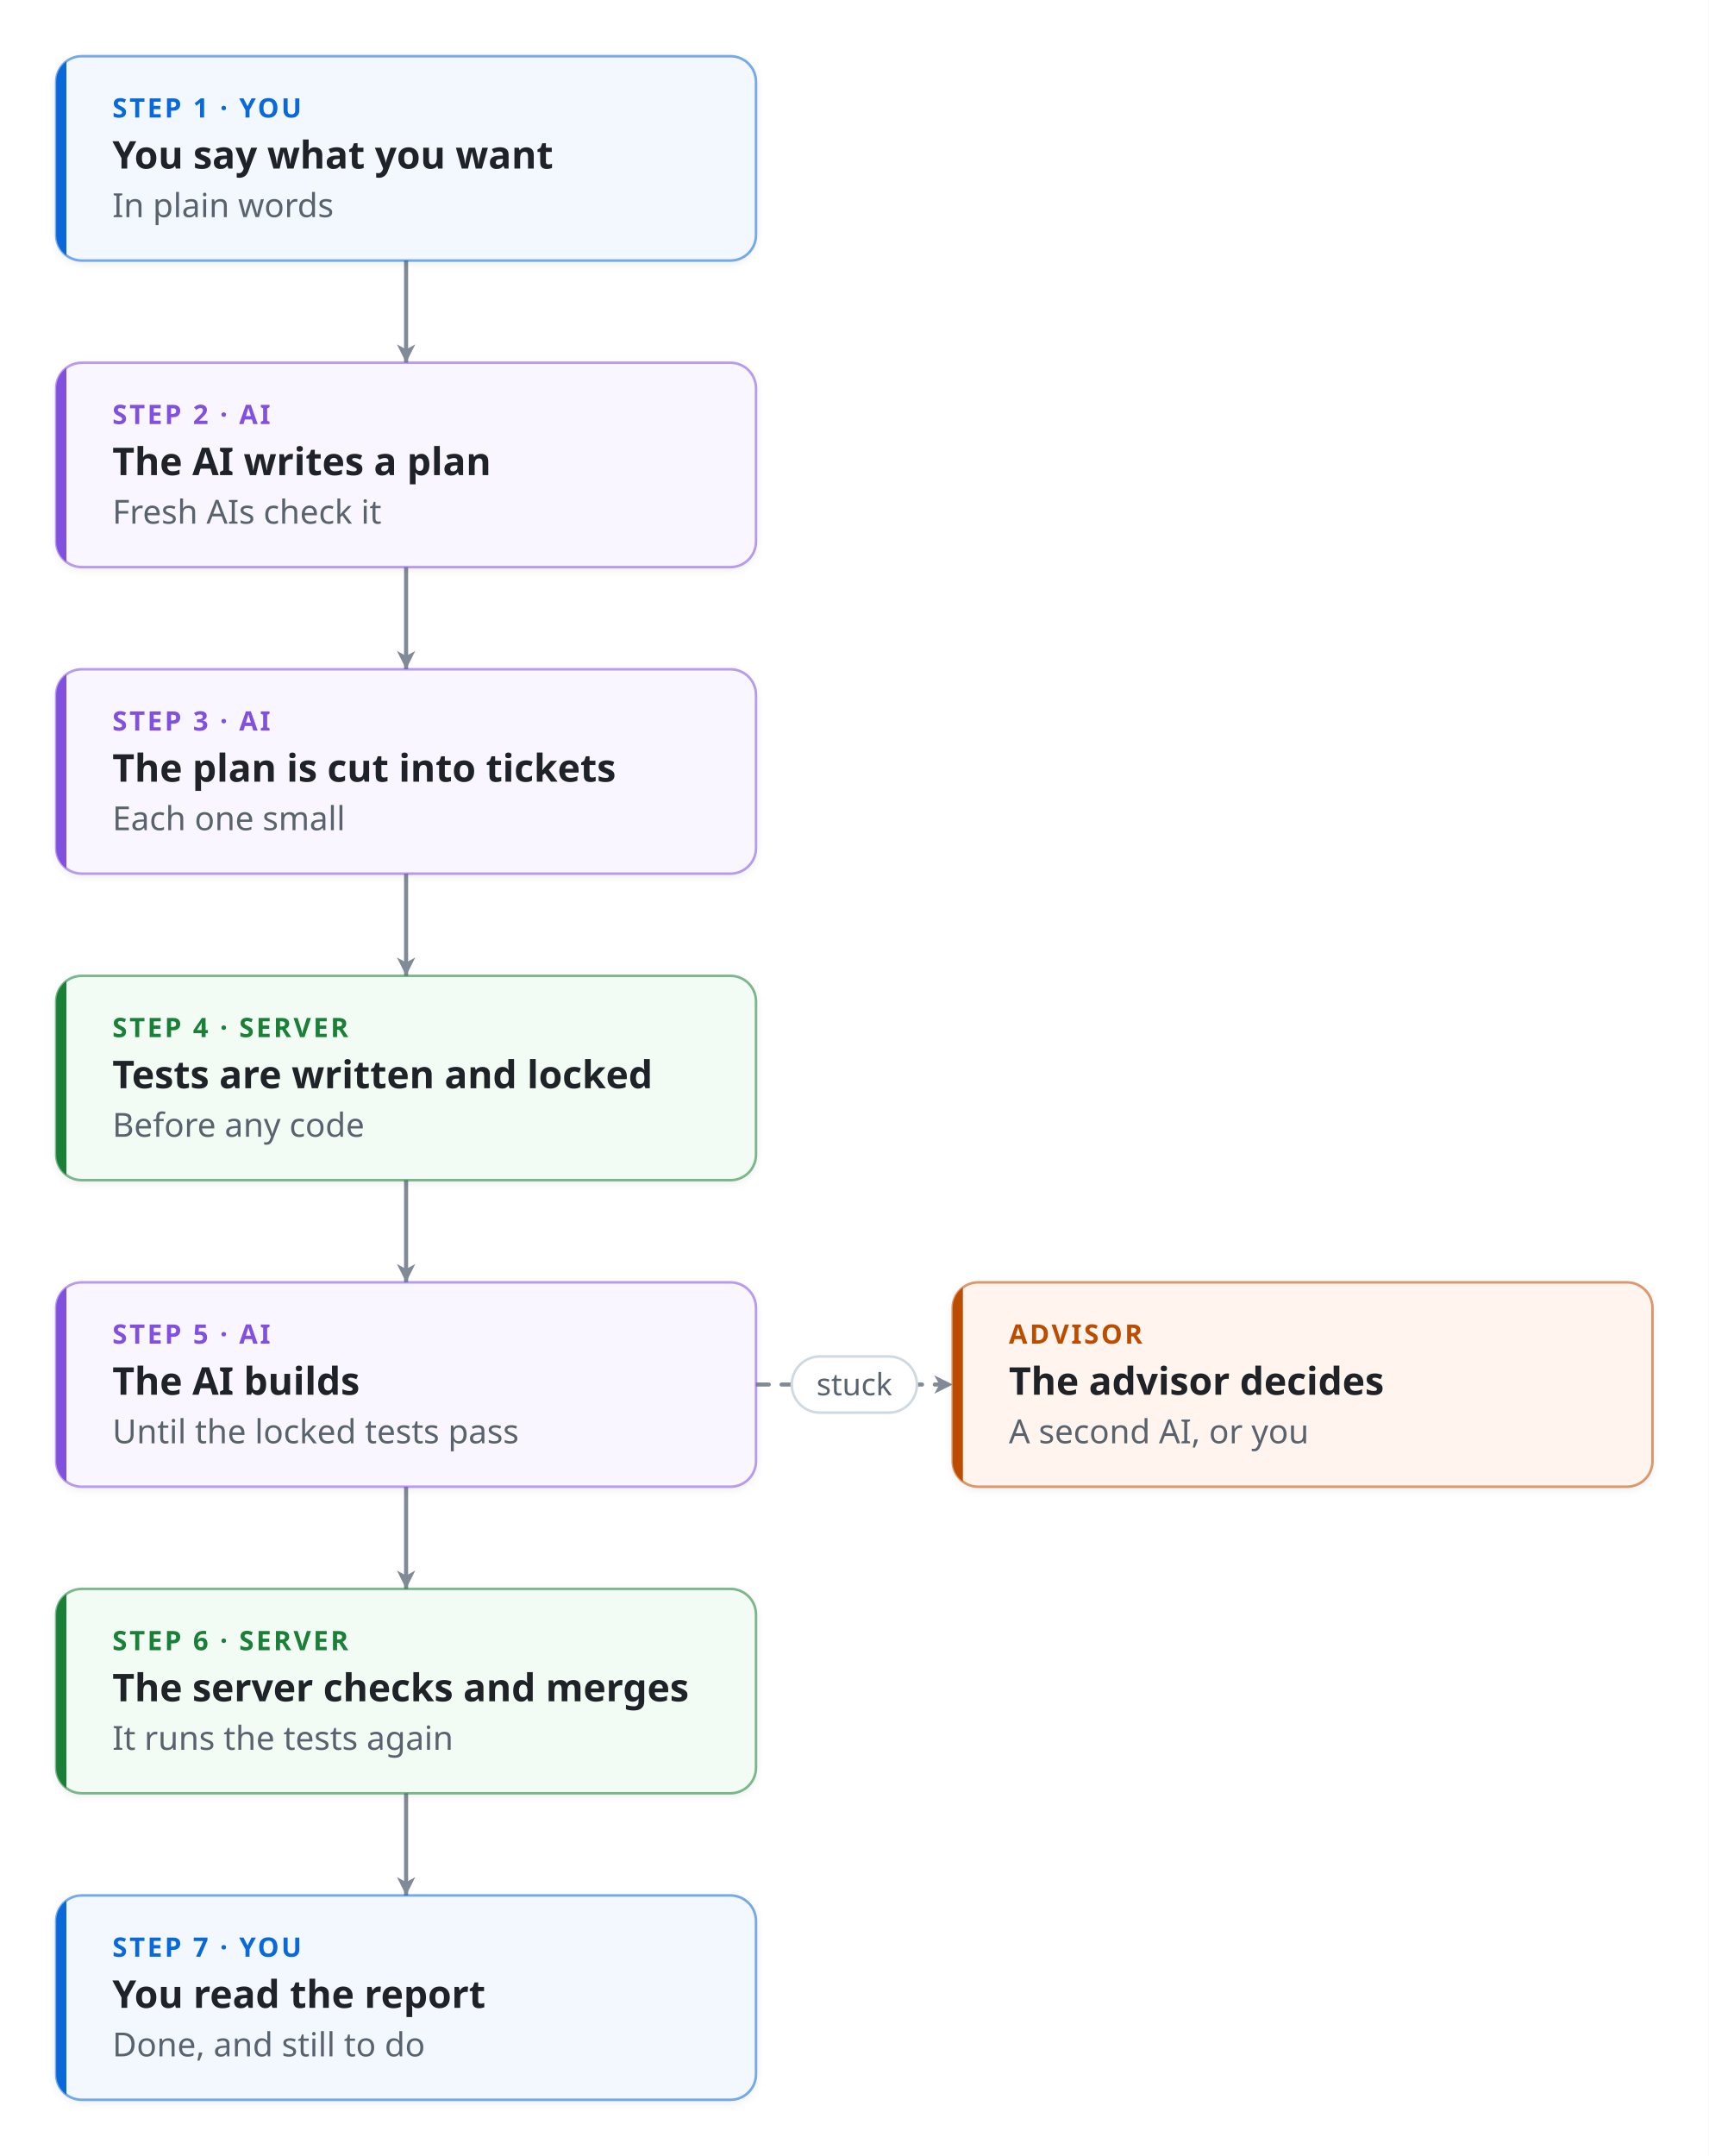
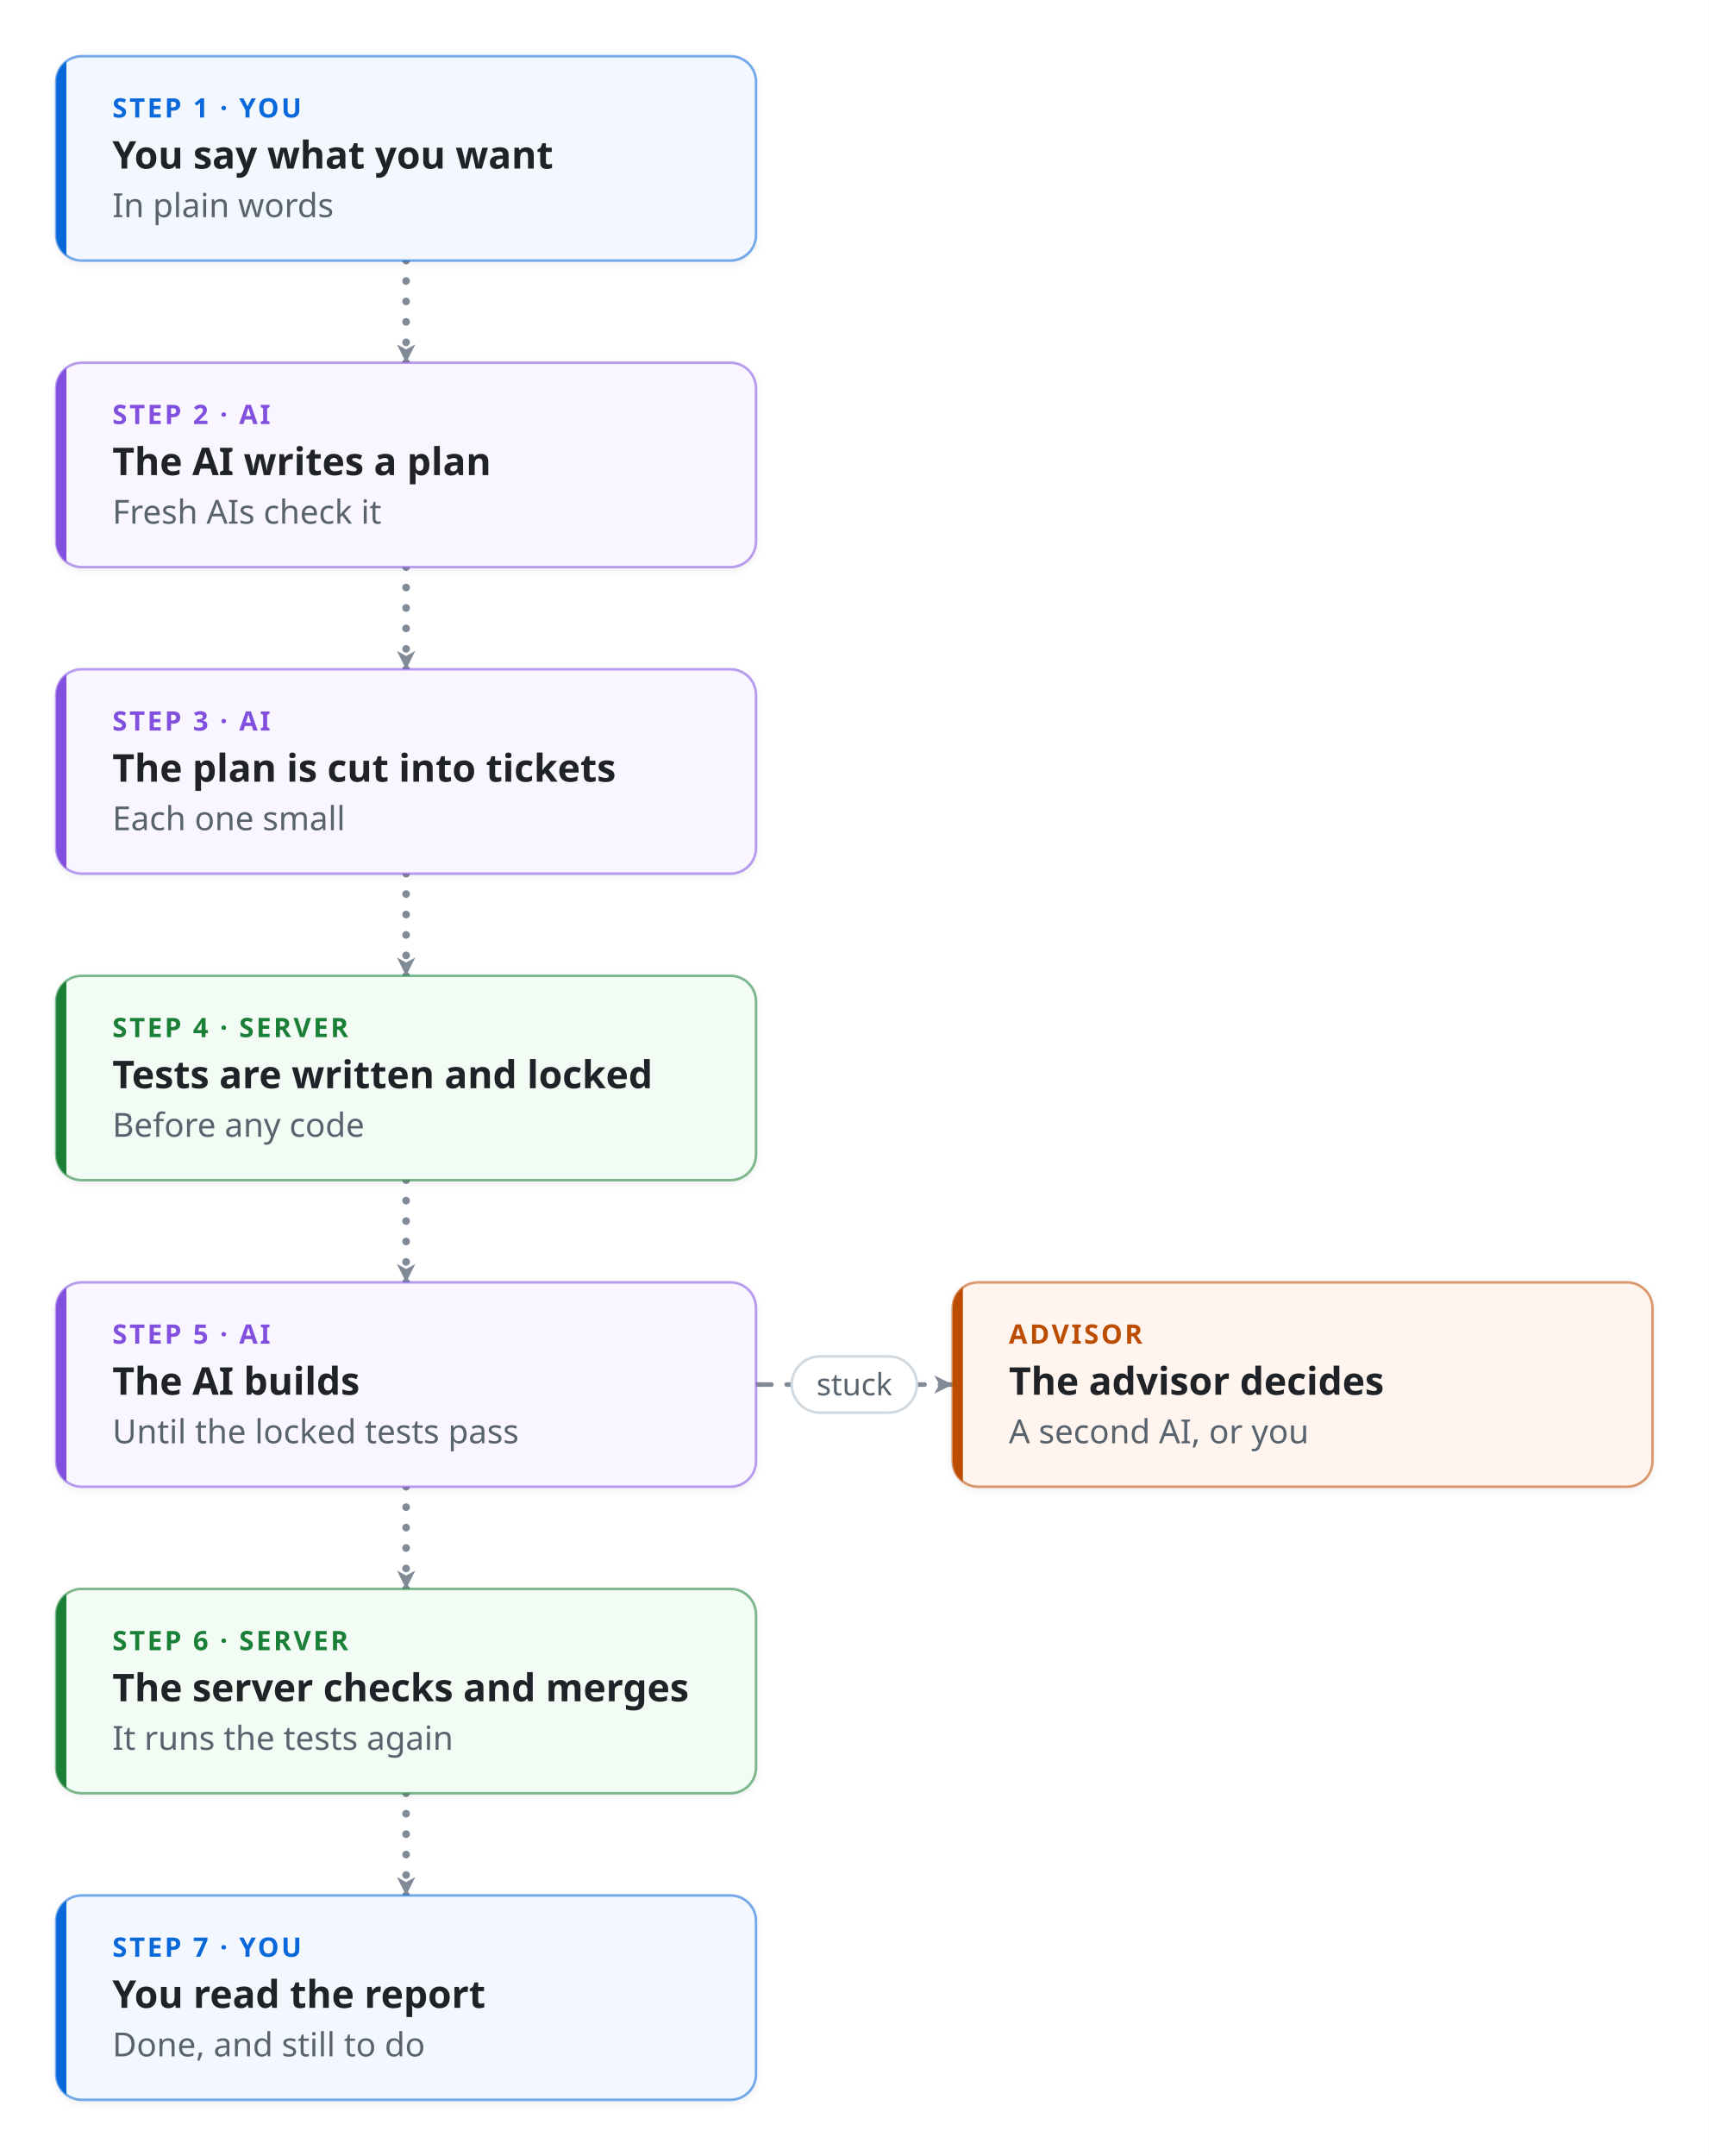
<svg xmlns="http://www.w3.org/2000/svg" viewBox="-22 -22 669 844" width="669" height="844" role="img" aria-labelledby="title desc" font-family="-apple-system, BlinkMacSystemFont, 'Segoe UI', 'Noto Sans', Helvetica, Arial, sans-serif">
  <defs>
    <marker id="arrow-plain" viewBox="0 0 10 10" refX="9" refY="5" markerWidth="9" markerHeight="9" markerUnits="userSpaceOnUse" orient="auto-start-reverse">
      <path d="M1,1 L9,5 L1,9 L3.2,5 z" fill="#818b98" />
    </marker>
    <marker id="arrow-fail" viewBox="0 0 10 10" refX="9" refY="5" markerWidth="9" markerHeight="9" markerUnits="userSpaceOnUse" orient="auto-start-reverse">
      <path d="M1,1 L9,5 L1,9 L3.2,5 z" fill="#cf222e" />
    </marker>
    <marker id="arrow-pass" viewBox="0 0 10 10" refX="9" refY="5" markerWidth="9" markerHeight="9" markerUnits="userSpaceOnUse" orient="auto-start-reverse">
      <path d="M1,1 L9,5 L1,9 L3.2,5 z" fill="#1a7f37" />
    </marker>
    <filter id="shadow" x="-10%" y="-10%" width="120%" height="140%">
      <feDropShadow dx="0" dy="1" stdDeviation="1.6" flood-color="#1f2328" flood-opacity="0.07" />
    </filter>
  </defs>
+   <style>.main{stroke-width:3;stroke-dasharray:0 8;animation:flow 0.8s linear infinite}.side{stroke-width:1.8;stroke-dasharray:6 6;animation:side 1.6s linear infinite}@keyframes flow{to{stroke-dashoffset:-8}}@keyframes side{to{stroke-dashoffset:-12}}@media (prefers-reduced-motion:reduce){.main,.side{animation:none}}</style>
  <rect x="-22" y="-22" width="669" height="844" fill="#ffffff" />
-   <path d="M137.0,80.0 L137.0,120.0" fill="none" stroke="#818b98" stroke-width="1.6" stroke-linecap="round" stroke-linejoin="round" marker-end="url(#arrow-plain)" />
-   <path d="M137.0,200.0 L137.0,240.0" fill="none" stroke="#818b98" stroke-width="1.6" stroke-linecap="round" stroke-linejoin="round" marker-end="url(#arrow-plain)" />
-   <path d="M137.0,320.0 L137.0,360.0" fill="none" stroke="#818b98" stroke-width="1.6" stroke-linecap="round" stroke-linejoin="round" marker-end="url(#arrow-plain)" />
-   <path d="M137.0,440.0 L137.0,480.0" fill="none" stroke="#818b98" stroke-width="1.6" stroke-linecap="round" stroke-linejoin="round" marker-end="url(#arrow-plain)" />
-   <path d="M137.0,560.0 L137.0,600.0" fill="none" stroke="#818b98" stroke-width="1.6" stroke-linecap="round" stroke-linejoin="round" marker-end="url(#arrow-plain)" />
-   <path d="M137.0,680.0 L137.0,720.0" fill="none" stroke="#818b98" stroke-width="1.6" stroke-linecap="round" stroke-linejoin="round" marker-end="url(#arrow-plain)" />
-   <path d="M274.0,520.0 L351.0,520.0" fill="none" stroke="#818b98" stroke-width="1.6" stroke-linecap="round" stroke-linejoin="round" stroke-dasharray="5 5" marker-end="url(#arrow-plain)" />
+   <path class="main" d="M137.0,80.0 L137.0,120.0" fill="none" stroke="#818b98" stroke-linecap="round" stroke-linejoin="round" marker-end="url(#arrow-plain)" />
+   <path class="main" d="M137.0,200.0 L137.0,240.0" fill="none" stroke="#818b98" stroke-linecap="round" stroke-linejoin="round" marker-end="url(#arrow-plain)" />
+   <path class="main" d="M137.0,320.0 L137.0,360.0" fill="none" stroke="#818b98" stroke-linecap="round" stroke-linejoin="round" marker-end="url(#arrow-plain)" />
+   <path class="main" d="M137.0,440.0 L137.0,480.0" fill="none" stroke="#818b98" stroke-linecap="round" stroke-linejoin="round" marker-end="url(#arrow-plain)" />
+   <path class="main" d="M137.0,560.0 L137.0,600.0" fill="none" stroke="#818b98" stroke-linecap="round" stroke-linejoin="round" marker-end="url(#arrow-plain)" />
+   <path class="main" d="M137.0,680.0 L137.0,720.0" fill="none" stroke="#818b98" stroke-linecap="round" stroke-linejoin="round" marker-end="url(#arrow-plain)" />
+   <path class="side" d="M274.0,520.0 L351.0,520.0" fill="none" stroke="#818b98" stroke-linecap="round" stroke-linejoin="round" marker-end="url(#arrow-plain)" />
  <rect x="0.0" y="0.0" width="274.0" height="80.0" rx="10" fill="#f3f8ff" stroke="#0969da" stroke-opacity="0.55" stroke-width="1" filter="url(#shadow)" />
  <clipPath id="clip0">
    <rect x="0.0" y="0.0" width="274.0" height="80.0" rx="10" />
  </clipPath>
  <rect x="0.0" y="0.0" width="4" height="80.0" fill="#0969da" clip-path="url(#clip0)" />
  <text x="22.0" y="24.0" font-size="10.5" font-weight="700" letter-spacing="0.9" fill="#0969da">STEP 1 · YOU</text>
  <text x="22.0" y="44.0" font-size="15" font-weight="600" fill="#1f2328">You say what you want</text>
  <text x="22.0" y="63.0" font-size="13" fill="#59636e">In plain words</text>
  <rect x="0.0" y="120.0" width="274.0" height="80.0" rx="10" fill="#f9f6ff" stroke="#8250df" stroke-opacity="0.55" stroke-width="1" filter="url(#shadow)" />
  <clipPath id="clip1">
    <rect x="0.0" y="120.0" width="274.0" height="80.0" rx="10" />
  </clipPath>
  <rect x="0.0" y="120.0" width="4" height="80.0" fill="#8250df" clip-path="url(#clip1)" />
  <text x="22.0" y="144.0" font-size="10.5" font-weight="700" letter-spacing="0.9" fill="#8250df">STEP 2 · AI</text>
  <text x="22.0" y="164.0" font-size="15" font-weight="600" fill="#1f2328">The AI writes a plan</text>
  <text x="22.0" y="183.0" font-size="13" fill="#59636e">Fresh AIs check it</text>
  <rect x="0.0" y="240.0" width="274.0" height="80.0" rx="10" fill="#f9f6ff" stroke="#8250df" stroke-opacity="0.55" stroke-width="1" filter="url(#shadow)" />
  <clipPath id="clip2">
    <rect x="0.0" y="240.0" width="274.0" height="80.0" rx="10" />
  </clipPath>
  <rect x="0.0" y="240.0" width="4" height="80.0" fill="#8250df" clip-path="url(#clip2)" />
  <text x="22.0" y="264.0" font-size="10.5" font-weight="700" letter-spacing="0.9" fill="#8250df">STEP 3 · AI</text>
  <text x="22.0" y="284.0" font-size="15" font-weight="600" fill="#1f2328">The plan is cut into tickets</text>
  <text x="22.0" y="303.0" font-size="13" fill="#59636e">Each one small</text>
  <rect x="0.0" y="360.0" width="274.0" height="80.0" rx="10" fill="#f2fbf4" stroke="#1a7f37" stroke-opacity="0.55" stroke-width="1" filter="url(#shadow)" />
  <clipPath id="clip3">
    <rect x="0.0" y="360.0" width="274.0" height="80.0" rx="10" />
  </clipPath>
  <rect x="0.0" y="360.0" width="4" height="80.0" fill="#1a7f37" clip-path="url(#clip3)" />
  <text x="22.0" y="384.0" font-size="10.5" font-weight="700" letter-spacing="0.9" fill="#1a7f37">STEP 4 · SERVER</text>
  <text x="22.0" y="404.0" font-size="15" font-weight="600" fill="#1f2328">Tests are written and locked</text>
  <text x="22.0" y="423.0" font-size="13" fill="#59636e">Before any code</text>
  <rect x="0.0" y="480.0" width="274.0" height="80.0" rx="10" fill="#f9f6ff" stroke="#8250df" stroke-opacity="0.55" stroke-width="1" filter="url(#shadow)" />
  <clipPath id="clip4">
    <rect x="0.0" y="480.0" width="274.0" height="80.0" rx="10" />
  </clipPath>
  <rect x="0.0" y="480.0" width="4" height="80.0" fill="#8250df" clip-path="url(#clip4)" />
  <text x="22.0" y="504.0" font-size="10.5" font-weight="700" letter-spacing="0.9" fill="#8250df">STEP 5 · AI</text>
  <text x="22.0" y="524.0" font-size="15" font-weight="600" fill="#1f2328">The AI builds</text>
  <text x="22.0" y="543.0" font-size="13" fill="#59636e">Until the locked tests pass</text>
  <rect x="0.0" y="600.0" width="274.0" height="80.0" rx="10" fill="#f2fbf4" stroke="#1a7f37" stroke-opacity="0.55" stroke-width="1" filter="url(#shadow)" />
  <clipPath id="clip5">
    <rect x="0.0" y="600.0" width="274.0" height="80.0" rx="10" />
  </clipPath>
  <rect x="0.0" y="600.0" width="4" height="80.0" fill="#1a7f37" clip-path="url(#clip5)" />
  <text x="22.0" y="624.0" font-size="10.5" font-weight="700" letter-spacing="0.9" fill="#1a7f37">STEP 6 · SERVER</text>
  <text x="22.0" y="644.0" font-size="15" font-weight="600" fill="#1f2328">The server checks and merges</text>
  <text x="22.0" y="663.0" font-size="13" fill="#59636e">It runs the tests again</text>
  <rect x="0.0" y="720.0" width="274.0" height="80.0" rx="10" fill="#f3f8ff" stroke="#0969da" stroke-opacity="0.55" stroke-width="1" filter="url(#shadow)" />
  <clipPath id="clip6">
    <rect x="0.0" y="720.0" width="274.0" height="80.0" rx="10" />
  </clipPath>
  <rect x="0.0" y="720.0" width="4" height="80.0" fill="#0969da" clip-path="url(#clip6)" />
  <text x="22.0" y="744.0" font-size="10.5" font-weight="700" letter-spacing="0.9" fill="#0969da">STEP 7 · YOU</text>
  <text x="22.0" y="764.0" font-size="15" font-weight="600" fill="#1f2328">You read the report</text>
  <text x="22.0" y="783.0" font-size="13" fill="#59636e">Done, and still to do</text>
  <rect x="351.0" y="480.0" width="274.0" height="80.0" rx="10" fill="#fff5ee" stroke="#bc4c00" stroke-opacity="0.55" stroke-width="1" filter="url(#shadow)" />
  <clipPath id="clip7">
    <rect x="351.0" y="480.0" width="274.0" height="80.0" rx="10" />
  </clipPath>
  <rect x="351.0" y="480.0" width="4" height="80.0" fill="#bc4c00" clip-path="url(#clip7)" />
  <text x="373.0" y="504.0" font-size="10.5" font-weight="700" letter-spacing="0.9" fill="#bc4c00">ADVISOR</text>
  <text x="373.0" y="524.0" font-size="15" font-weight="600" fill="#1f2328">The advisor decides</text>
  <text x="373.0" y="543.0" font-size="13" fill="#59636e">A second AI, or you</text>
  <rect x="288.0" y="509.0" width="49.0" height="22" rx="11.0" fill="#ffffff" stroke="#d1d9e0" stroke-width="1" />
  <text x="312.5" y="524.2" text-anchor="middle" font-size="12" font-weight="500" fill="#59636e">stuck</text>
</svg>
